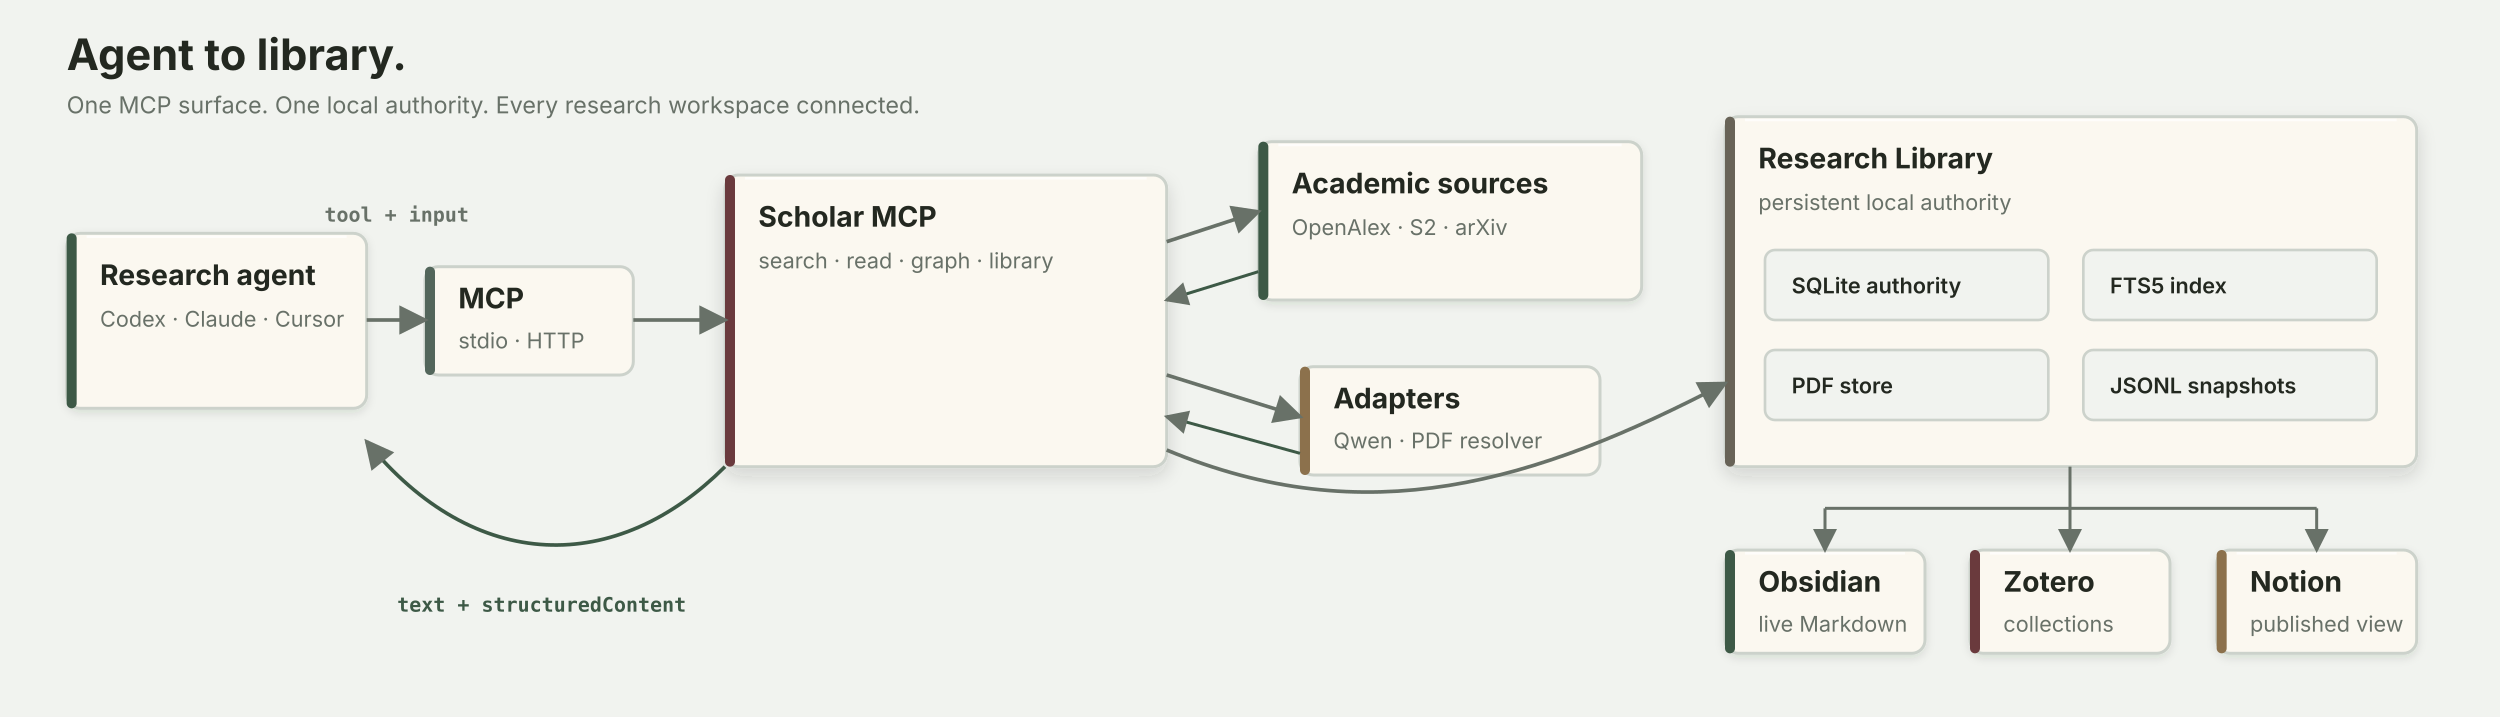
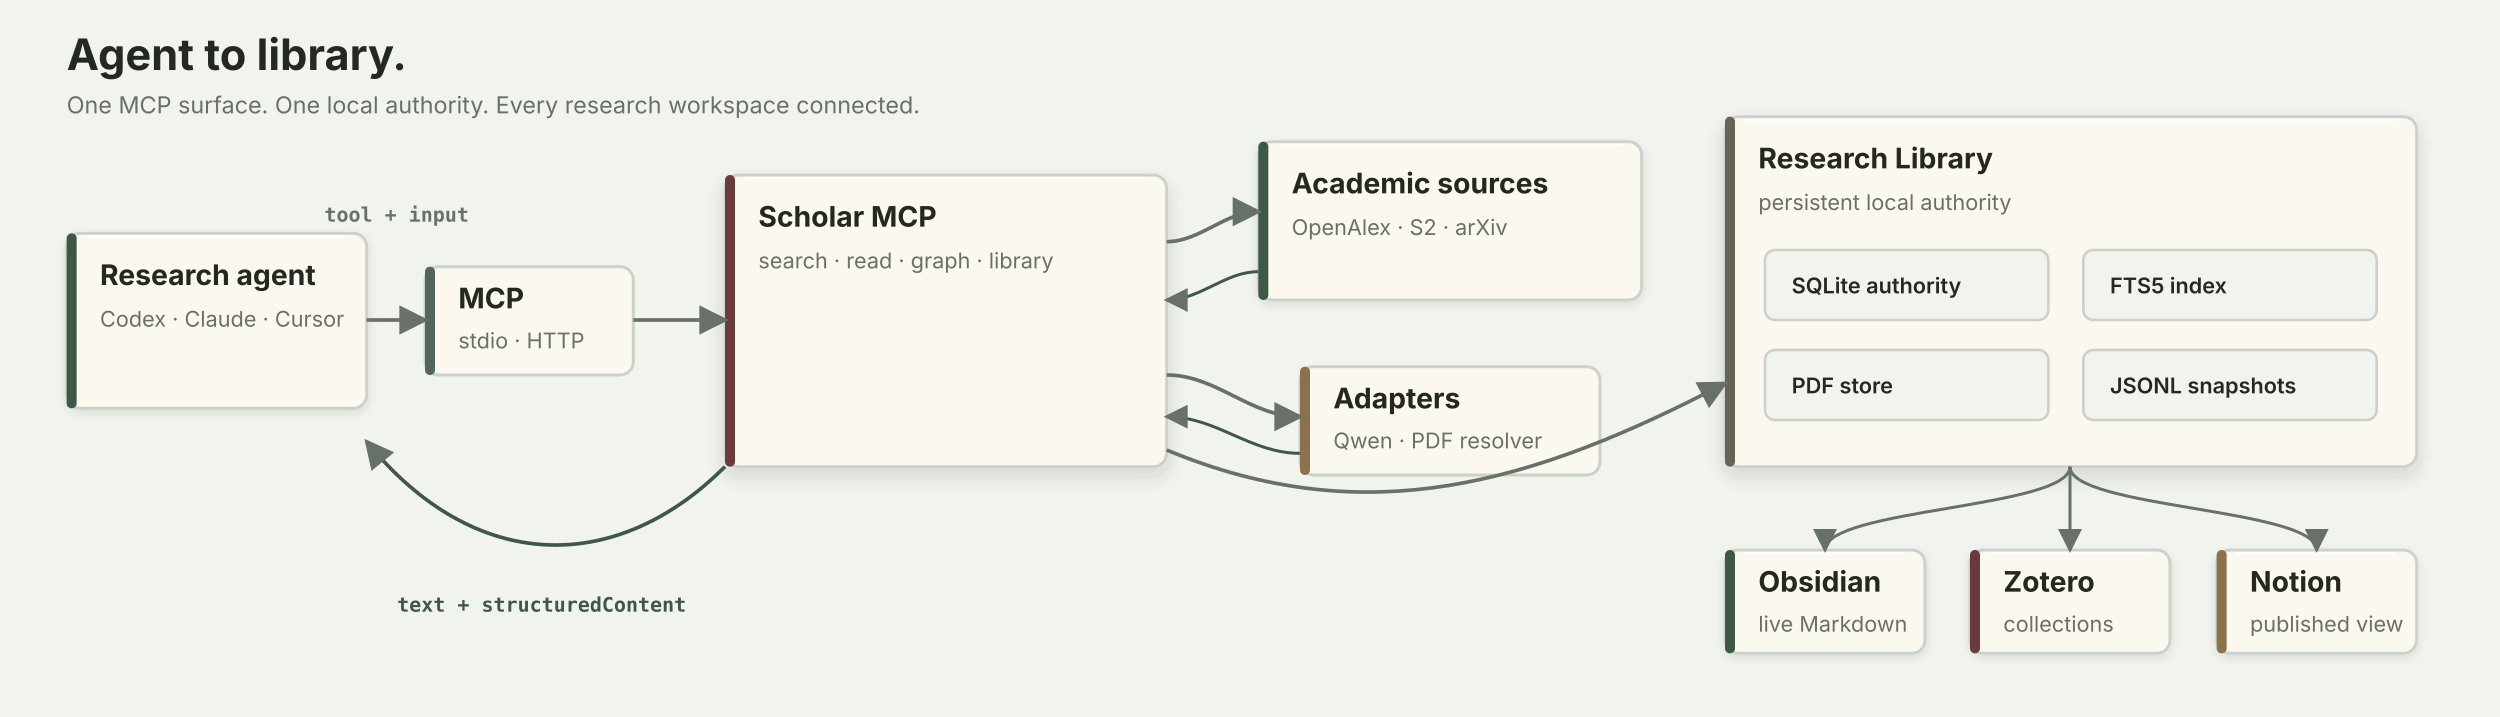
<svg xmlns="http://www.w3.org/2000/svg" width="1500" height="430" viewBox="0 0 1500 430" role="img">
  <rect width="100%" height="100%" fill="#F1F3EF" />
  <text x="40.0" y="42.0" font-family="Inter, IBM Plex Sans, ui-sans-serif, system-ui, sans-serif" font-size="26" font-weight="650" fill="#232820" text-anchor="start">Agent to library.</text>
  <text x="40.0" y="68.0" font-family="Inter, IBM Plex Sans, ui-sans-serif, system-ui, sans-serif" font-size="14" font-weight="400" fill="#687168" text-anchor="start">One MCP surface. One local authority. Every research workspace connected.</text>
  <defs>
    <filter id="shadow-low" x="-20%" y="-25%" width="140%" height="165%">
      <feDropShadow dx="0" dy="2" stdDeviation="2.5" flood-color="#233028" flood-opacity="0.11" />
    </filter>
    <filter id="shadow-raised" x="-20%" y="-25%" width="140%" height="170%">
      <feDropShadow dx="0" dy="5" stdDeviation="5" flood-color="#233028" flood-opacity="0.15" />
    </filter>
    <marker id="runtime-arrow" markerWidth="8" markerHeight="8" refX="7" refY="4" orient="auto">
      <path d="M0,0 L8,4 L0,8 Z" fill="#687168" />
    </marker>
  </defs>
  <rect x="40" y="140" width="180" height="105" rx="8" fill="#FBF8F0" stroke="#CCD2CB" stroke-width="1.8" filter="url(#shadow-low)" />
  <rect x="40" y="140" width="6" height="105" rx="3" fill="#3D5946" />
  <path d="M 52 142 H 208" stroke="#FFFFFF" stroke-width="1.5" opacity="0.72" />
  <text x="60.0" y="171.0" font-family="Inter, IBM Plex Sans, ui-sans-serif, system-ui, sans-serif" font-size="17" font-weight="650" fill="#232820" text-anchor="start">Research agent</text>
  <text x="60.0" y="196.0" font-family="Inter, IBM Plex Sans, ui-sans-serif, system-ui, sans-serif" font-size="13" font-weight="400" fill="#687168" text-anchor="start">Codex · Claude · Cursor</text>
  <rect x="255" y="160" width="125" height="65" rx="8" fill="#FBF8F0" stroke="#CCD2CB" stroke-width="1.8" />
  <rect x="255" y="160" width="6" height="65" rx="3" fill="#53665B" />
  <text x="275.0" y="185.0" font-family="Inter, IBM Plex Sans, ui-sans-serif, system-ui, sans-serif" font-size="17" font-weight="650" fill="#232820" text-anchor="start">MCP</text>
  <text x="275.0" y="209.0" font-family="Inter, IBM Plex Sans, ui-sans-serif, system-ui, sans-serif" font-size="13" font-weight="400" fill="#687168" text-anchor="start">stdio · HTTP</text>
  <rect x="435" y="105" width="265" height="175" rx="8" fill="#FBF8F0" stroke="#CCD2CB" stroke-width="1.8" filter="url(#shadow-raised)" />
  <rect x="435" y="105" width="6" height="175" rx="3" fill="#6A3A3D" />
  <path d="M 447 107 H 688" stroke="#FFFFFF" stroke-width="1.5" opacity="0.72" />
  <text x="455.0" y="136.0" font-family="Inter, IBM Plex Sans, ui-sans-serif, system-ui, sans-serif" font-size="17" font-weight="650" fill="#232820" text-anchor="start">Scholar MCP</text>
  <text x="455.0" y="161.0" font-family="Inter, IBM Plex Sans, ui-sans-serif, system-ui, sans-serif" font-size="13" font-weight="400" fill="#687168" text-anchor="start">search · read · graph · library</text>
  <rect x="755" y="85" width="230" height="95" rx="8" fill="#FBF8F0" stroke="#CCD2CB" stroke-width="1.8" filter="url(#shadow-low)" />
  <rect x="755" y="85" width="6" height="95" rx="3" fill="#3D5946" />
  <path d="M 767 87 H 973" stroke="#FFFFFF" stroke-width="1.5" opacity="0.72" />
  <text x="775.0" y="116.0" font-family="Inter, IBM Plex Sans, ui-sans-serif, system-ui, sans-serif" font-size="17" font-weight="650" fill="#232820" text-anchor="start">Academic sources</text>
  <text x="775.0" y="141.0" font-family="Inter, IBM Plex Sans, ui-sans-serif, system-ui, sans-serif" font-size="13" font-weight="400" fill="#687168" text-anchor="start">OpenAlex · S2 · arXiv</text>
  <rect x="780" y="220" width="180" height="65" rx="8" fill="#FBF8F0" stroke="#CCD2CB" stroke-width="1.8" />
  <rect x="780" y="220" width="6" height="65" rx="3" fill="#8C714C" />
  <text x="800.0" y="245.0" font-family="Inter, IBM Plex Sans, ui-sans-serif, system-ui, sans-serif" font-size="17" font-weight="650" fill="#232820" text-anchor="start">Adapters</text>
  <text x="800.0" y="269.0" font-family="Inter, IBM Plex Sans, ui-sans-serif, system-ui, sans-serif" font-size="13" font-weight="400" fill="#687168" text-anchor="start">Qwen · PDF resolver</text>
  <rect x="1035" y="70" width="415" height="210" rx="8" fill="#FBF8F0" stroke="#CCD2CB" stroke-width="1.8" filter="url(#shadow-raised)" />
  <rect x="1035" y="70" width="6" height="210" rx="3" fill="#686357" />
  <path d="M 1047 72 H 1438" stroke="#FFFFFF" stroke-width="1.5" opacity="0.72" />
  <text x="1055.0" y="101.0" font-family="Inter, IBM Plex Sans, ui-sans-serif, system-ui, sans-serif" font-size="17" font-weight="650" fill="#232820" text-anchor="start">Research Library</text>
  <text x="1055.0" y="126.0" font-family="Inter, IBM Plex Sans, ui-sans-serif, system-ui, sans-serif" font-size="13" font-weight="400" fill="#687168" text-anchor="start">persistent local authority</text>
  <rect x="1035" y="330" width="120" height="62" rx="8" fill="#FBF8F0" stroke="#CCD2CB" stroke-width="1.8" filter="url(#shadow-low)" />
  <rect x="1035" y="330" width="6" height="62" rx="3" fill="#3D5946" />
  <path d="M 1047 332 H 1143" stroke="#FFFFFF" stroke-width="1.5" opacity="0.72" />
  <text x="1055.0" y="355.0" font-family="Inter, IBM Plex Sans, ui-sans-serif, system-ui, sans-serif" font-size="17" font-weight="650" fill="#232820" text-anchor="start">Obsidian</text>
  <text x="1055.0" y="379.0" font-family="Inter, IBM Plex Sans, ui-sans-serif, system-ui, sans-serif" font-size="13" font-weight="400" fill="#687168" text-anchor="start">live Markdown</text>
  <rect x="1182" y="330" width="120" height="62" rx="8" fill="#FBF8F0" stroke="#CCD2CB" stroke-width="1.8" filter="url(#shadow-low)" />
  <rect x="1182" y="330" width="6" height="62" rx="3" fill="#6A3A3D" />
  <path d="M 1194 332 H 1290" stroke="#FFFFFF" stroke-width="1.5" opacity="0.72" />
  <text x="1202.0" y="355.0" font-family="Inter, IBM Plex Sans, ui-sans-serif, system-ui, sans-serif" font-size="17" font-weight="650" fill="#232820" text-anchor="start">Zotero</text>
  <text x="1202.0" y="379.0" font-family="Inter, IBM Plex Sans, ui-sans-serif, system-ui, sans-serif" font-size="13" font-weight="400" fill="#687168" text-anchor="start">collections</text>
  <rect x="1330" y="330" width="120" height="62" rx="8" fill="#FBF8F0" stroke="#CCD2CB" stroke-width="1.8" filter="url(#shadow-low)" />
  <rect x="1330" y="330" width="6" height="62" rx="3" fill="#8C714C" />
  <path d="M 1342 332 H 1438" stroke="#FFFFFF" stroke-width="1.5" opacity="0.72" />
  <text x="1350.0" y="355.0" font-family="Inter, IBM Plex Sans, ui-sans-serif, system-ui, sans-serif" font-size="17" font-weight="650" fill="#232820" text-anchor="start">Notion</text>
  <text x="1350.0" y="379.0" font-family="Inter, IBM Plex Sans, ui-sans-serif, system-ui, sans-serif" font-size="13" font-weight="400" fill="#687168" text-anchor="start">published view</text>
  <rect x="1059" y="150" width="170" height="42" rx="6" fill="#F1F3EF" stroke="#CCD2CB" stroke-width="1.6" />
  <text x="1075.0" y="176.0" font-family="Inter, IBM Plex Sans, ui-sans-serif, system-ui, sans-serif" font-size="13" font-weight="600" fill="#232820" text-anchor="start">SQLite authority</text>
  <rect x="1250" y="150" width="176" height="42" rx="6" fill="#F1F3EF" stroke="#CCD2CB" stroke-width="1.6" />
  <text x="1266.0" y="176.0" font-family="Inter, IBM Plex Sans, ui-sans-serif, system-ui, sans-serif" font-size="13" font-weight="600" fill="#232820" text-anchor="start">FTS5 index</text>
  <rect x="1059" y="210" width="170" height="42" rx="6" fill="#F1F3EF" stroke="#CCD2CB" stroke-width="1.6" />
  <text x="1075.0" y="236.0" font-family="Inter, IBM Plex Sans, ui-sans-serif, system-ui, sans-serif" font-size="13" font-weight="600" fill="#232820" text-anchor="start">PDF store</text>
  <rect x="1250" y="210" width="176" height="42" rx="6" fill="#F1F3EF" stroke="#CCD2CB" stroke-width="1.6" />
  <text x="1266.0" y="236.0" font-family="Inter, IBM Plex Sans, ui-sans-serif, system-ui, sans-serif" font-size="13" font-weight="600" fill="#232820" text-anchor="start">JSONL snapshots</text>
  <path d="M220 192 L255 192" fill="none" stroke="#687168" stroke-width="2.2" marker-end="url(#runtime-arrow)" />
  <path d="M380 192 L435 192" fill="none" stroke="#687168" stroke-width="2.2" marker-end="url(#runtime-arrow)" />
-   <path d="M700 145 L755 127" fill="none" stroke="#687168" stroke-width="2.2" marker-end="url(#runtime-arrow)" />
-   <path d="M755 163 L700 180" fill="none" stroke="#3D5946" stroke-width="1.8" marker-end="url(#runtime-arrow)" />
-   <path d="M700 225 L780 250" fill="none" stroke="#687168" stroke-width="2.2" marker-end="url(#runtime-arrow)" />
-   <path d="M780 272 L700 250" fill="none" stroke="#3D5946" stroke-width="1.8" marker-end="url(#runtime-arrow)" />
+   <path d="M700 145 C720 145, 735 127, 755 127" fill="none" stroke="#687168" stroke-width="2.2" marker-end="url(#runtime-arrow)" />
+   <path d="M755 163 C735 163, 720 180, 700 180" fill="none" stroke="#3D5946" stroke-width="1.8" marker-end="url(#runtime-arrow)" />
+   <path d="M700 225 C730 225, 750 250, 780 250" fill="none" stroke="#687168" stroke-width="2.2" marker-end="url(#runtime-arrow)" />
+   <path d="M780 272 C750 272, 730 250, 700 250" fill="none" stroke="#3D5946" stroke-width="1.8" marker-end="url(#runtime-arrow)" />
  <path d="M700 270 C820 320, 920 290, 1035 230" fill="none" stroke="#687168" stroke-width="2.2" marker-end="url(#runtime-arrow)" />
  <path d="M435 280 C370 345, 285 345, 220 265" fill="none" stroke="#3D5946" stroke-width="2.2" marker-end="url(#runtime-arrow)" />
  <text x="238.0" y="133.0" font-family="IBM Plex Mono, SFMono-Regular, Consolas, monospace" font-size="12" font-weight="600" fill="#687168" text-anchor="middle">tool + input</text>
  <text x="325.0" y="367.0" font-family="IBM Plex Mono, SFMono-Regular, Consolas, monospace" font-size="12" font-weight="600" fill="#3D5946" text-anchor="middle">text + structuredContent</text>
-   <path d="M1242 280 L1242 305" fill="none" stroke="#687168" stroke-width="1.8" />
-   <path d="M1095 305 L1390 305" fill="none" stroke="#687168" stroke-width="1.8" />
-   <path d="M1095 305 L1095 330" fill="none" stroke="#687168" stroke-width="1.8" marker-end="url(#runtime-arrow)" />
-   <path d="M1242 305 L1242 330" fill="none" stroke="#687168" stroke-width="1.8" marker-end="url(#runtime-arrow)" />
-   <path d="M1390 305 L1390 330" fill="none" stroke="#687168" stroke-width="1.8" marker-end="url(#runtime-arrow)" />
+   <path d="M1242 280 C1242 305, 1095 305, 1095 330" fill="none" stroke="#687168" stroke-width="1.8" marker-end="url(#runtime-arrow)" />
+   <path d="M1242 280 C1242 300, 1242 310, 1242 330" fill="none" stroke="#687168" stroke-width="1.8" marker-end="url(#runtime-arrow)" />
+   <path d="M1242 280 C1242 305, 1390 305, 1390 330" fill="none" stroke="#687168" stroke-width="1.8" marker-end="url(#runtime-arrow)" />
</svg>
